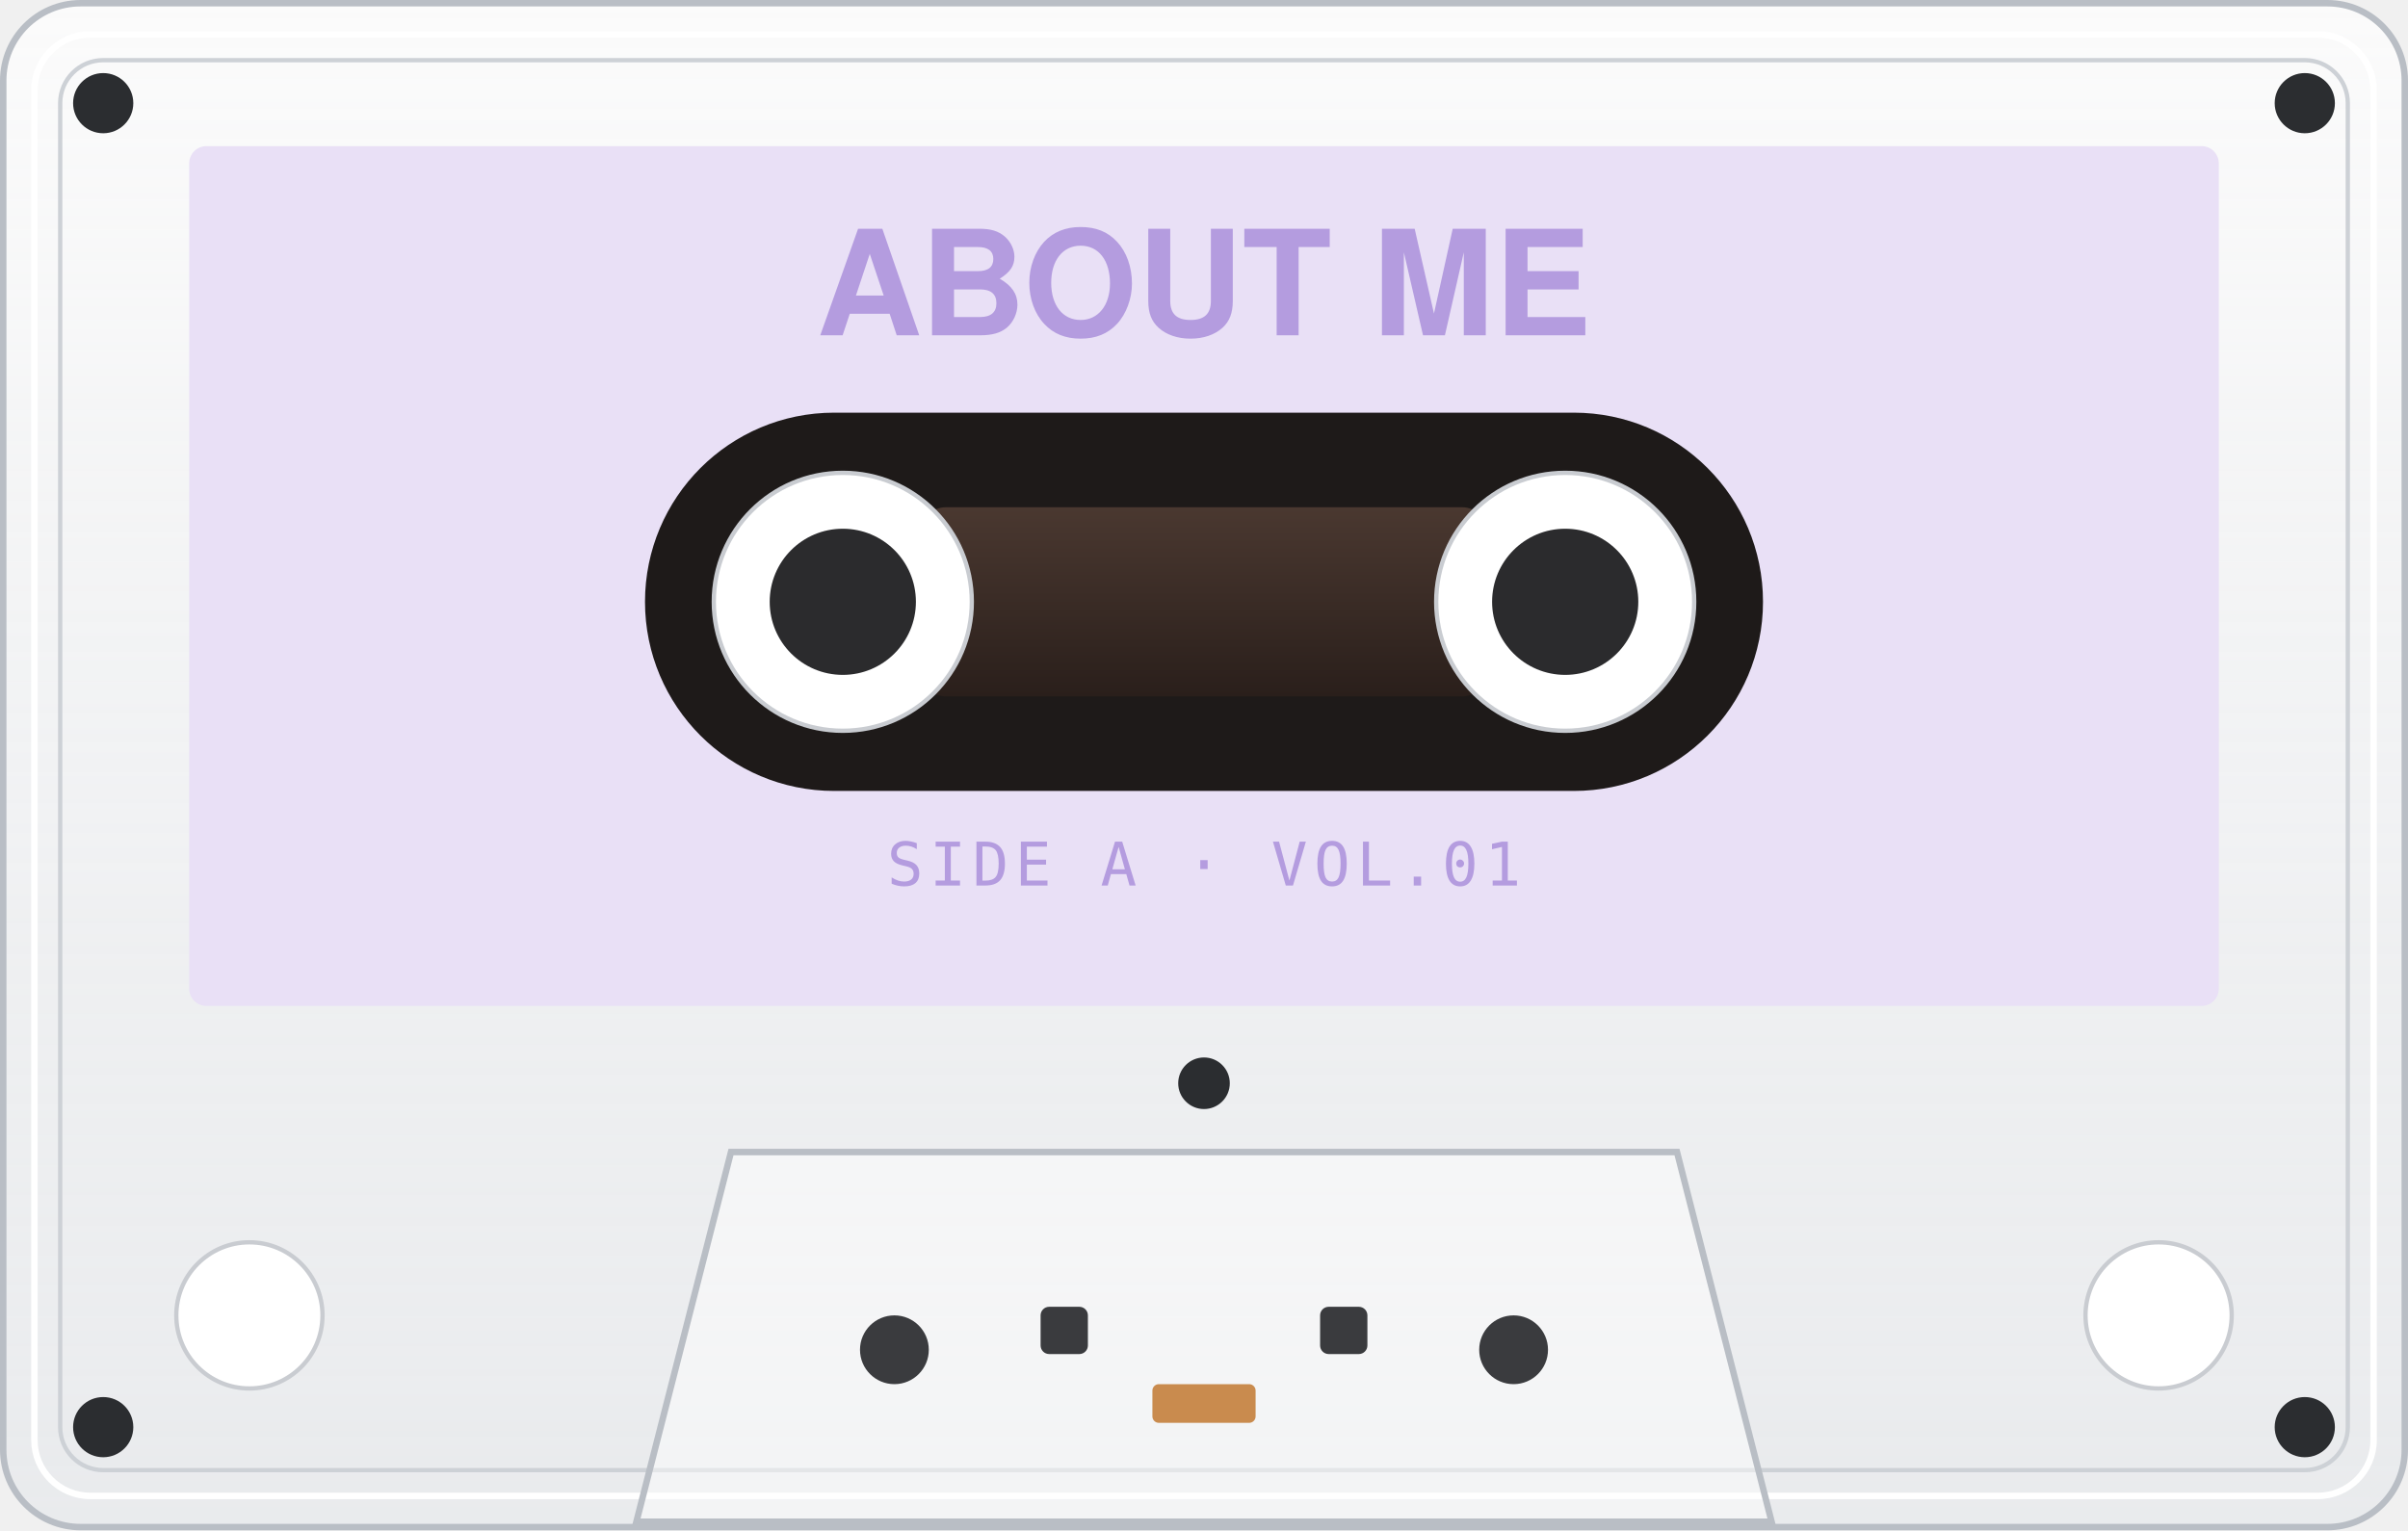
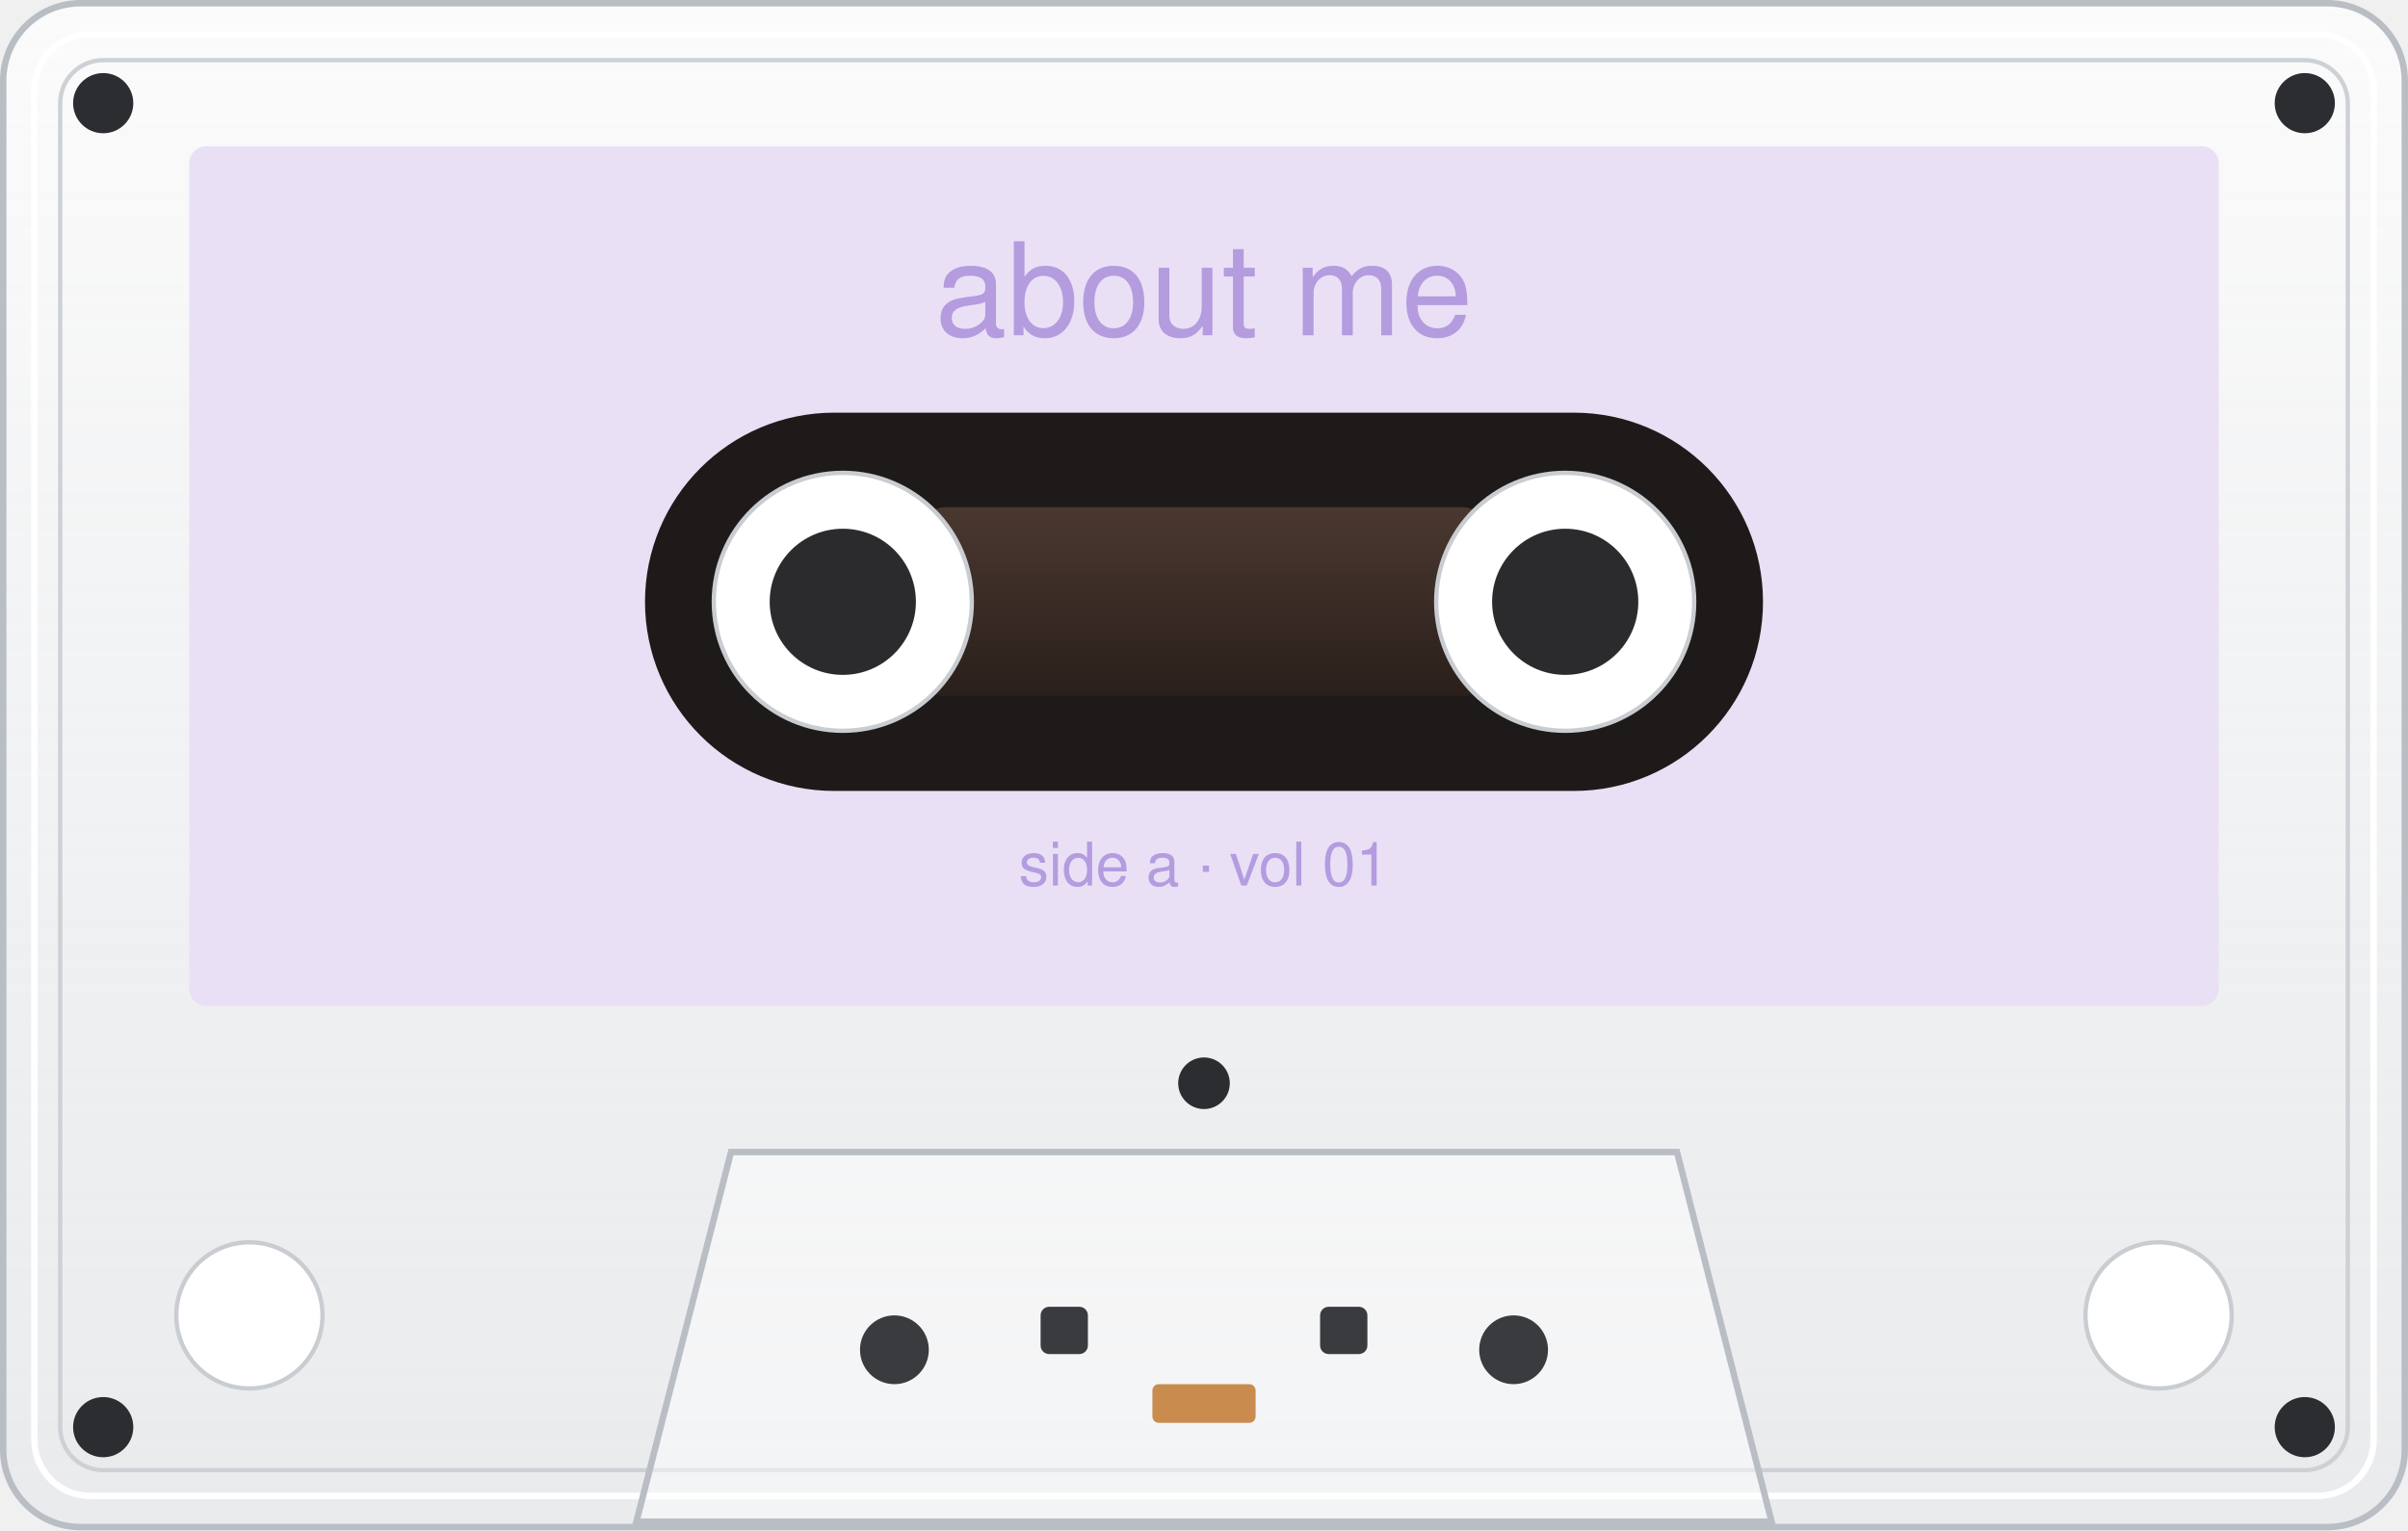
<svg xmlns="http://www.w3.org/2000/svg" width="560" height="356" viewBox="0 0 560 356">
  <defs>
    <linearGradient id="sh" x1="0" y1="0" x2="0" y2="1">
      <stop offset="0" stop-color="#fff" stop-opacity=".75" />
      <stop offset="1" stop-color="#E4E7EB" stop-opacity=".55" />
    </linearGradient>
    <linearGradient id="tape" x1="0" y1="0" x2="0" y2="1">
      <stop offset="0" stop-color="#4A3830" />
      <stop offset="1" stop-color="#2A1F1B" />
    </linearGradient>
  </defs>
  <rect x=".75" y=".75" width="558.5" height="354.5" rx="18" fill="url(#sh)" stroke="#B9BEC5" stroke-width="1.5" />
  <rect x="8" y="8" width="544" height="340" rx="13" fill="none" stroke="#fff" stroke-width="1.5" />
  <rect x="14" y="14" width="532" height="328" rx="10" fill="none" stroke="#CDD1D6" />
  <g fill="#2B2D30">
    <circle cx="24" cy="24" r="7" />
    <circle cx="536" cy="24" r="7" />
    <circle cx="24" cy="332" r="7" />
    <circle cx="536" cy="332" r="7" />
    <circle cx="280" cy="252" r="6" />
  </g>
  <rect x="44" y="34" width="472" height="200" rx="4" fill="#E9E0F6" />
-   <text x="280" y="78" text-anchor="middle" font-family="Instrument Sans, Helvetica, Arial, sans-serif" font-weight="600" font-size="34" fill="#B49CDF">ABOUT ME</text>
-   <text x="280" y="206" text-anchor="middle" font-family="Menlo, monospace" font-size="14" letter-spacing="1.5" fill="#B49CDF">SIDE A · VOL.01</text>
+   <text x="280" y="78" text-anchor="middle" font-family="Instrument Sans, Helvetica, Arial, sans-serif" font-weight="500" font-size="30" fill="#B49CDF">about me</text>
+   <text x="280" y="206" text-anchor="middle" font-family="Instrument Sans, Helvetica, Arial, sans-serif" font-size="14" fill="#B49CDF">side a · vol 01</text>
  <rect x="150" y="96" width="260" height="88" rx="44" fill="#1E1A19" />
  <rect x="214" y="118" width="132" height="44" rx="6" fill="url(#tape)" />
  <g>
    <circle cx="196" cy="140" r="30" fill="#fff" stroke="#C9CCD1" />
    <circle cx="196" cy="140" r="17" fill="#2B2B2D" />
    <circle cx="364" cy="140" r="30" fill="#fff" stroke="#C9CCD1" />
    <circle cx="364" cy="140" r="17" fill="#2B2B2D" />
  </g>
  <path d="M148 354L170 268H390L412 354Z" fill="#fff" fill-opacity=".45" stroke="#B9BEC5" stroke-width="1.5" />
  <g fill="#3A3B3E">
    <circle cx="208" cy="314" r="8" />
    <circle cx="352" cy="314" r="8" />
    <rect x="242" y="304" width="11" height="11" rx="2" />
    <rect x="307" y="304" width="11" height="11" rx="2" />
  </g>
  <rect x="268" y="322" width="24" height="9" rx="1.5" fill="#C98B4E" />
  <circle cx="58" cy="306" r="17" fill="#fff" stroke="#C9CCD1" />
  <circle cx="502" cy="306" r="17" fill="#fff" stroke="#C9CCD1" />
</svg>
